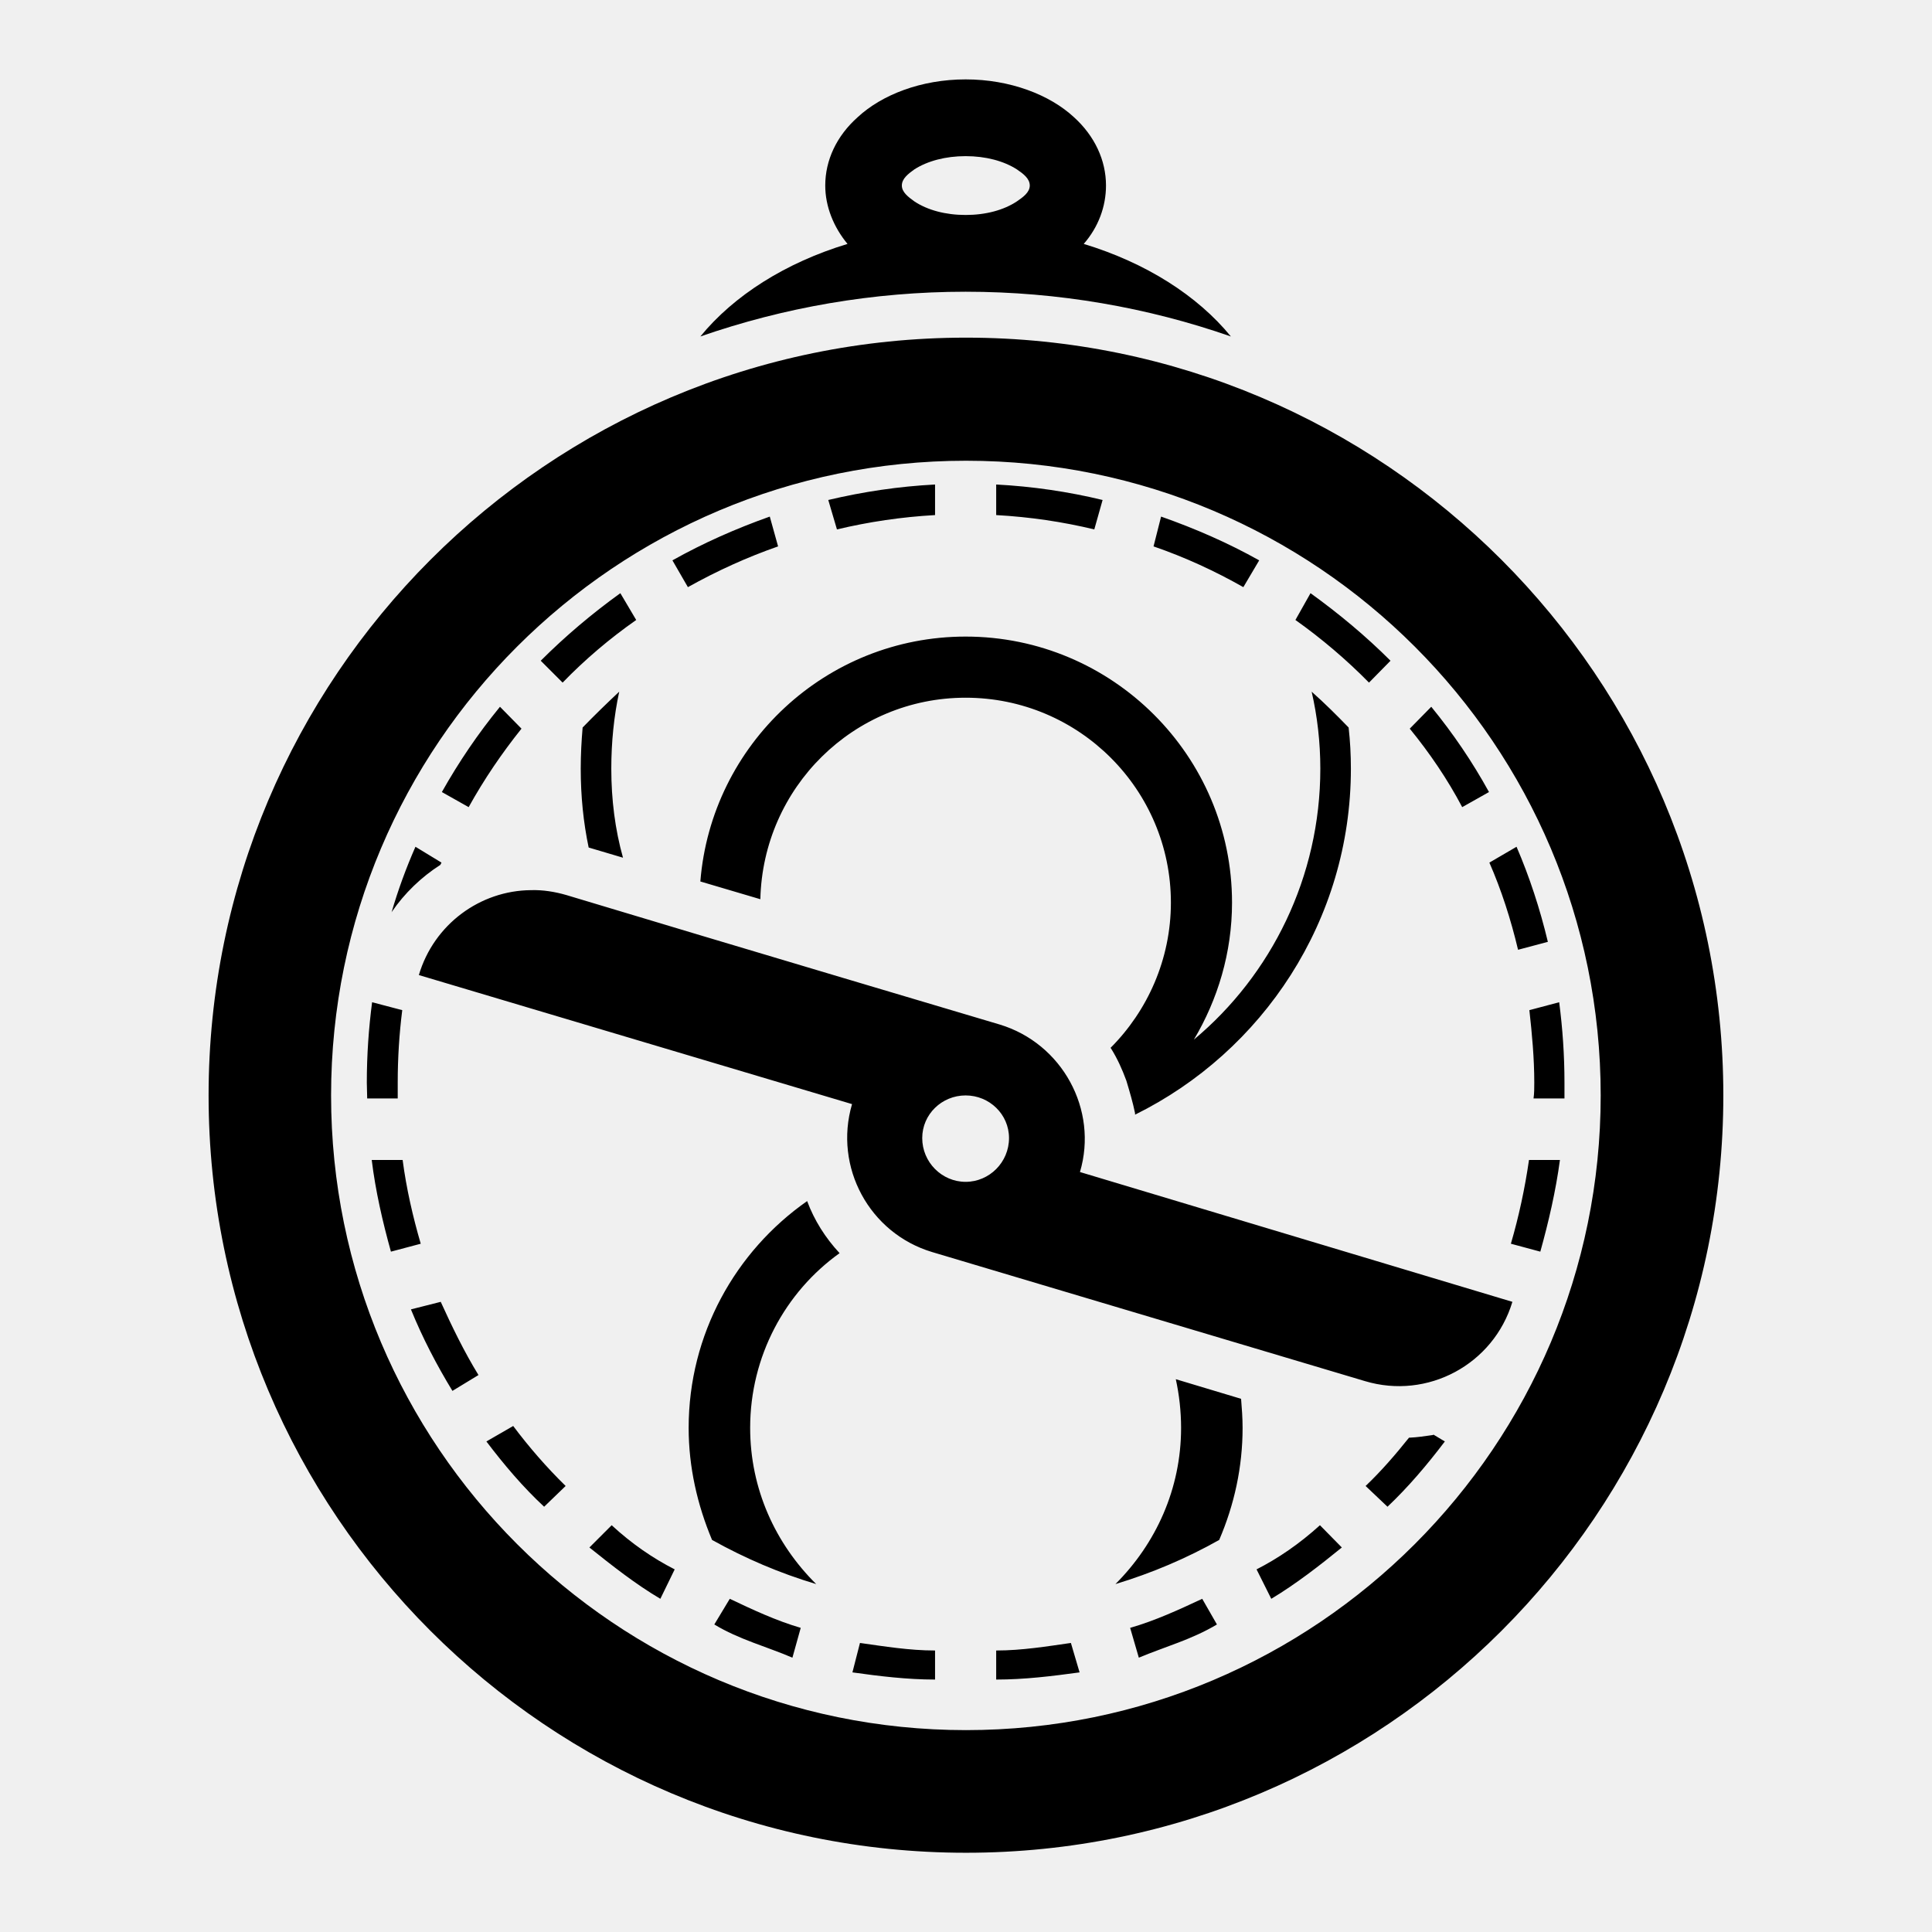
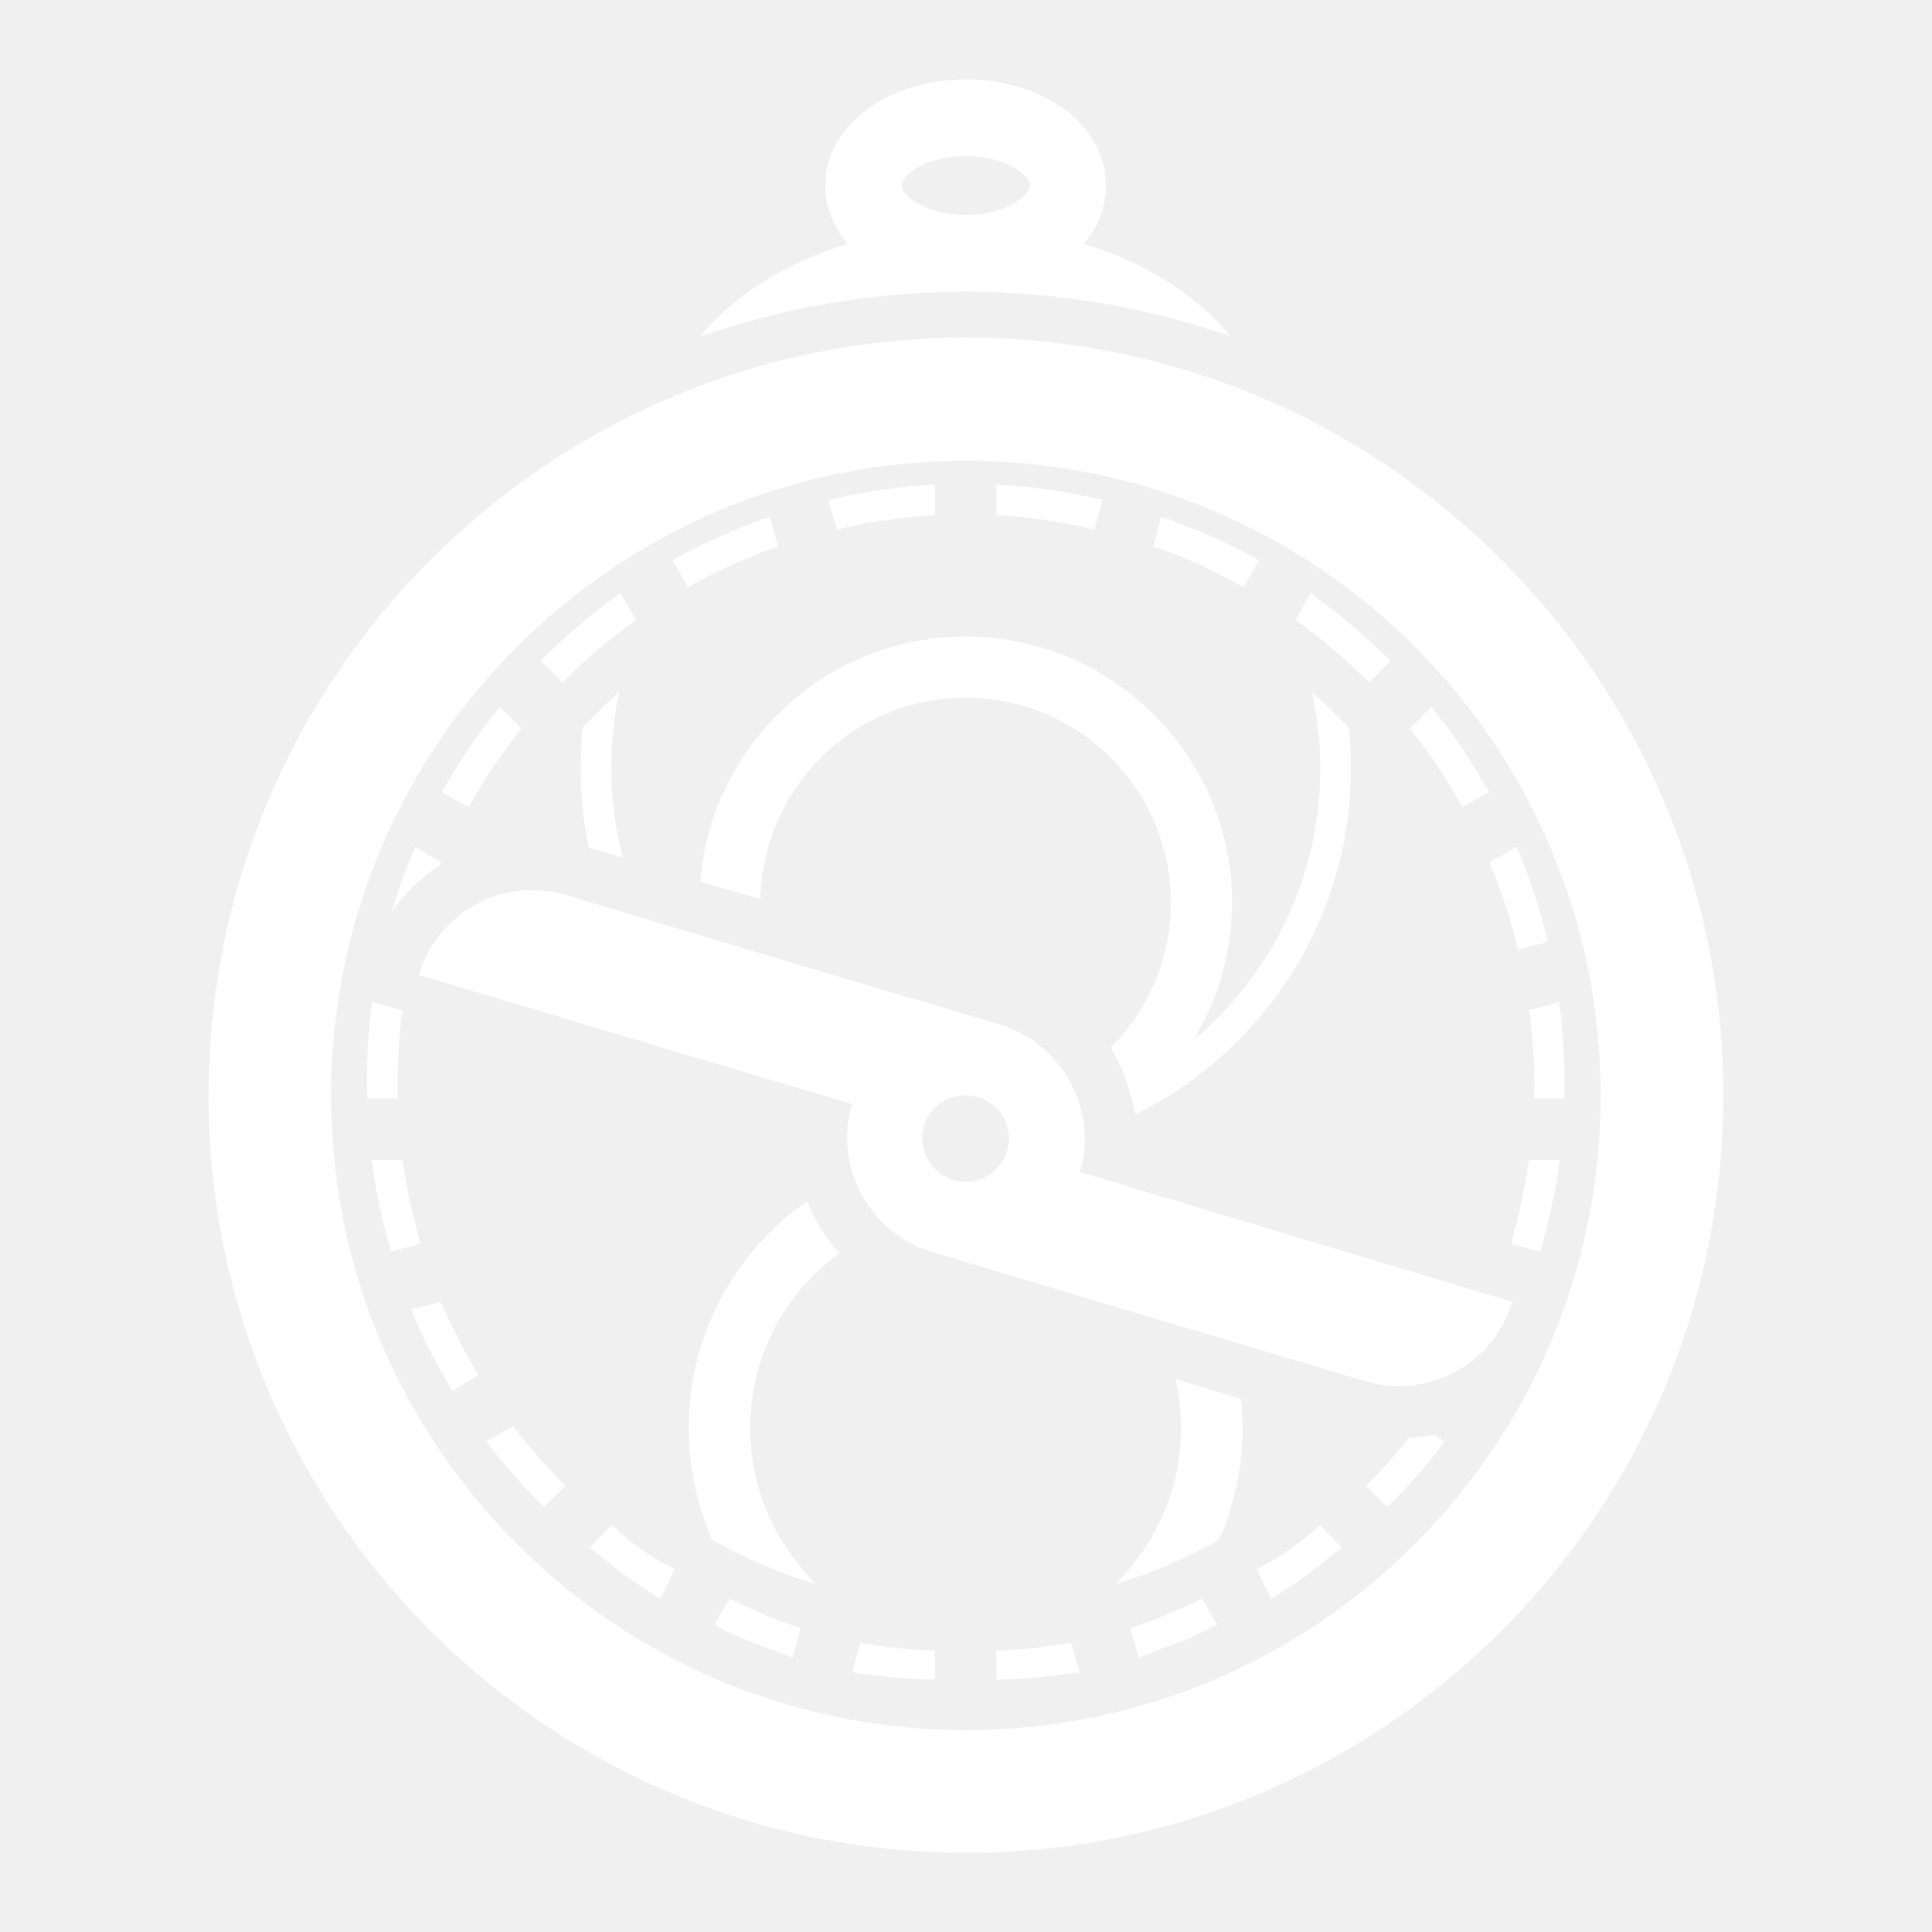
<svg xmlns="http://www.w3.org/2000/svg" viewBox="0 0 512 512" style="height: 512px; width: 512px;">
  <g class="" transform="translate(0,0)" style="">
-     <path d="M255.9 21.04c-11.8 0-22.2 4.08-28.6 10.01-5.6 4.98-8.6 11.41-8.6 18.11 0 5.55 2.2 11.01 5.9 15.48-16.4 4.97-30.1 13.64-39 24.53 22.1-7.67 45.7-11.86 70.3-11.86 24.6 0 48.3 4.19 70.3 11.86-8.9-10.89-22.6-19.56-39-24.53 3.9-4.47 5.9-9.93 5.9-15.48 0-6.7-3-13.13-8.5-18.11-6.4-5.93-16.9-10.01-28.7-10.01zm0 20.34c5.3 0 10.1 1.27 13.6 3.52 1.7 1.16 3.4 2.43 3.4 4.27 0 1.76-1.7 3.03-3.4 4.19-3.5 2.33-8.3 3.61-13.6 3.61-5.3 0-10.1-1.28-13.6-3.61-1.6-1.16-3.3-2.43-3.3-4.19 0-1.84 1.7-3.11 3.3-4.27 3.5-2.25 8.3-3.52 13.6-3.52zm.1 48.1c-110.8 0-200.72 90.02-200.72 200.82S145.2 491 256 491s200.7-89.9 200.7-200.7c0-110.8-89.9-200.82-200.7-200.82zm0 32.62c92.9 0 168.2 75.3 168.2 168.2 0 92.8-75.3 168.2-168.2 168.2-92.9 0-168.26-75.4-168.26-168.2 0-92.9 75.36-168.2 168.26-168.2zm-8.2 6.3c-9.6.5-19 1.9-28.3 4.1l2.3 7.8c8.4-2 17.1-3.3 26-3.8v-8.1zm16.2 0v8.1c9 .5 17.7 1.8 26 3.8l2.2-7.8c-9.1-2.2-18.6-3.6-28.2-4.1zm-60 8.5c-9 3.2-17.6 7-25.8 11.6l4.1 7.1c7.7-4.3 15.6-7.9 23.9-10.8l-2.2-7.9zm103.7 0-2 7.9c8.4 2.9 16.2 6.5 23.8 10.8l4.2-7.1c-8.2-4.6-16.9-8.4-26-11.6zm-143.3 20.3c-7.5 5.4-14.6 11.4-21.1 17.9l5.8 5.8c5.9-6.1 12.5-11.7 19.5-16.6l-4.2-7.1zm182.9 0-4 7.1c6.9 4.9 13.5 10.5 19.5 16.6l5.7-5.8c-6.5-6.5-13.7-12.5-21.2-17.9zm-91.4 11.5c-37 0-67.4 28.6-70.3 64.9l15.9 4.7c.7-29.6 24.7-53.4 54.4-53.4 30.1 0 54.4 24.4 54.4 54.3 0 15-6.2 28.7-16 38.5l.1.1c1.7 2.7 3 5.6 4.1 8.6.9 3 1.7 5.7 2.3 8.6v.4c33.8-16.7 57.2-51.5 57.2-91.7 0-3.8-.2-7.3-.6-10.9-3.2-3.3-6.3-6.4-9.8-9.5 1.5 6.5 2.3 13.4 2.3 20.4 0 28.7-13 54.7-33.5 71.8 6.3-10.6 10.1-23 10.1-36.3 0-38.9-31.7-70.5-70.6-70.5zm-91.8 14.6c-3.3 3.1-6.5 6.2-9.7 9.5-.3 3.6-.5 7.1-.5 10.9 0 7.3.7 14.2 2.1 20.9l9.1 2.7c-2.1-7.5-3.1-15.4-3.1-23.6 0-7 .7-13.9 2.1-20.4zm-31.6 4c-5.8 7.1-10.9 14.6-15.4 22.6l7.1 4c4.1-7.4 8.8-14.3 14-20.8l-5.7-5.8zm246.8 0-5.7 5.8c5.3 6.5 10 13.4 13.9 20.8l7.1-4c-4.4-8-9.5-15.5-15.3-22.6zm-269.2 37.1c-2.5 5.7-4.6 11.4-6.4 17.6l.1-.3c3.4-5 7.9-9.3 12.9-12.5l.3-.6-6.9-4.2zm291.8 0-7.2 4.2c3.2 7.3 5.7 15.1 7.6 23.1l7.9-2.1c-2.1-8.8-4.9-17.3-8.3-25.2zm-261.2 11.5c-13.4.1-25.7 9-29.7 22.5l114.8 34.2c-4.9 16.7 4.6 34.2 21.2 39.2L361.7 366c16.6 5 34.1-4.4 39.1-21l-114.6-34.4c4.9-16.5-4.7-34.1-21.3-39.1 0 0-72.4-21.5-114.8-34.3-3.1-.9-6.3-1.4-9.4-1.3zm-42.09 29.7c-.9 6.9-1.4 14-1.4 21.3 0 1.3.1 2.9.1 4.2h8.09v-4.2c0-6.5.4-12.9 1.2-19.2l-7.99-2.1zm314.59 0-7.9 2.1c.7 6.3 1.3 12.7 1.3 19.2 0 1.3 0 2.9-.2 4.2h8.2v-4.2c0-7.3-.5-14.4-1.4-21.3zm-157.3 24.7c6.3 0 11.5 5 11.5 11.3 0 6.4-5.2 11.6-11.5 11.6s-11.5-5.2-11.5-11.6c0-6.3 5.2-11.3 11.5-11.3zM98.51 307.4c1 8.2 2.89 16.4 5.09 24.3l7.9-2.1c-2.1-7.2-3.8-14.6-4.8-22.2h-8.19zm306.69 0c-1.1 7.6-2.7 15-4.8 22.2l7.8 2.1c2.2-7.9 4.1-16.1 5.2-24.3h-8.2zm-191.3 10.9c-19 13.3-31.4 35.3-31.4 60.1 0 10.4 2.3 20.4 6.2 29.7 8.8 4.9 17.9 8.8 27.6 11.7-10.8-10.7-17.5-25.2-17.5-41.4 0-19 9.3-36 23.7-46.3-3.8-4.1-6.7-8.7-8.6-13.8zM116.8 345l-7.9 2c3.1 7.6 6.8 14.7 11 21.6l6.9-4.2c-3.8-6.2-7-12.8-10-19.4zm194.8 20.5c.9 4.1 1.4 8.5 1.4 12.9 0 16.2-6.7 30.7-17.4 41.4 9.6-2.9 18.8-6.8 27.5-11.7 4-9.3 6.2-19.3 6.2-29.7 0-2.7-.2-5.2-.4-7.7l-17.3-5.2zM136 377.9l-7.1 4.1c4.7 6.2 9.7 12.1 15.3 17.3l5.7-5.5c-5.1-5-9.7-10.3-13.9-15.9zm243.9 2.3-.2.1c-2.1.3-4 .6-6.2.7h-.1c-3.6 4.5-7.3 8.8-11.5 12.8l5.8 5.5c5.5-5.2 10.5-11.1 15.2-17.3l-3-1.8zm-217.8 24-5.9 5.9c6 4.8 12.2 9.7 18.8 13.6l3.8-7.8c-5.7-2.9-11.4-6.8-16.7-11.7zm187.7 0c-5.4 4.9-11.1 8.8-16.8 11.7l3.9 7.8c6.5-3.9 12.8-8.8 18.7-13.6l-5.8-5.9zm-156.4 19.5-4.1 6.8c6.6 4 13.7 5.8 20.7 8.8l2.2-7.9c-6.5-1.9-12.7-4.8-18.8-7.7zm125.2 0c-6.2 2.9-12.5 5.8-19.1 7.7l2.3 7.9c7.2-3 14-4.8 20.7-8.8l-3.9-6.8zm-90.7 11.7-2 7.8c7.1 1 14.5 1.9 21.9 1.9v-7.7c-6.8 0-13.5-1.1-19.9-2zm55.9 0c-6.3.9-13 2-19.8 2v7.7c7.5 0 14.8-.9 22.1-1.9l-2.3-7.8z" fill="#000000" fill-opacity="1" />
+     <path d="M255.9 21.04c-11.8 0-22.2 4.08-28.6 10.01-5.6 4.98-8.6 11.41-8.6 18.11 0 5.55 2.2 11.01 5.9 15.48-16.4 4.97-30.1 13.64-39 24.53 22.1-7.67 45.7-11.86 70.3-11.86 24.6 0 48.3 4.19 70.3 11.86-8.9-10.89-22.6-19.56-39-24.53 3.9-4.47 5.9-9.93 5.9-15.48 0-6.7-3-13.13-8.5-18.11-6.4-5.93-16.9-10.01-28.7-10.01zm0 20.34c5.3 0 10.1 1.27 13.6 3.52 1.7 1.16 3.4 2.43 3.4 4.27 0 1.76-1.7 3.03-3.4 4.19-3.5 2.33-8.3 3.61-13.6 3.61-5.3 0-10.1-1.28-13.6-3.61-1.6-1.16-3.3-2.43-3.3-4.19 0-1.84 1.7-3.11 3.3-4.27 3.5-2.25 8.3-3.52 13.6-3.52zm.1 48.1c-110.8 0-200.72 90.02-200.72 200.82S145.2 491 256 491s200.7-89.9 200.7-200.7c0-110.8-89.9-200.82-200.7-200.82zm0 32.62c92.9 0 168.2 75.3 168.2 168.2 0 92.8-75.3 168.2-168.2 168.2-92.9 0-168.26-75.4-168.26-168.2 0-92.9 75.36-168.2 168.26-168.2zm-8.2 6.3c-9.6.5-19 1.9-28.3 4.1l2.3 7.8c8.4-2 17.1-3.3 26-3.8v-8.1zm16.2 0v8.1c9 .5 17.7 1.8 26 3.8l2.2-7.8c-9.1-2.2-18.6-3.6-28.2-4.1zm-60 8.5c-9 3.2-17.6 7-25.8 11.6l4.1 7.1c7.7-4.3 15.6-7.9 23.9-10.8l-2.2-7.9zm103.7 0-2 7.9c8.4 2.9 16.2 6.5 23.8 10.8l4.2-7.1c-8.2-4.6-16.9-8.4-26-11.6zm-143.3 20.3c-7.5 5.4-14.6 11.4-21.1 17.9l5.8 5.8c5.9-6.1 12.5-11.7 19.5-16.6l-4.2-7.1zm182.9 0-4 7.1c6.9 4.9 13.5 10.5 19.5 16.6l5.7-5.8c-6.5-6.5-13.7-12.5-21.2-17.9zm-91.4 11.5c-37 0-67.4 28.6-70.3 64.9l15.9 4.7c.7-29.6 24.7-53.4 54.4-53.4 30.1 0 54.4 24.4 54.4 54.3 0 15-6.2 28.7-16 38.5l.1.1c1.7 2.7 3 5.6 4.1 8.6.9 3 1.7 5.7 2.3 8.6v.4c33.8-16.7 57.2-51.5 57.2-91.7 0-3.8-.2-7.3-.6-10.9-3.2-3.3-6.3-6.4-9.8-9.5 1.5 6.5 2.3 13.4 2.3 20.4 0 28.7-13 54.7-33.5 71.8 6.3-10.6 10.1-23 10.1-36.3 0-38.9-31.7-70.5-70.6-70.5zm-91.8 14.6c-3.3 3.1-6.5 6.2-9.7 9.5-.3 3.6-.5 7.1-.5 10.9 0 7.3.7 14.2 2.1 20.9l9.1 2.7c-2.1-7.5-3.1-15.4-3.1-23.6 0-7 .7-13.9 2.1-20.4zm-31.6 4c-5.8 7.1-10.9 14.6-15.4 22.6l7.1 4c4.1-7.4 8.8-14.3 14-20.8l-5.7-5.8zm246.8 0-5.7 5.8c5.3 6.5 10 13.4 13.9 20.8l7.1-4c-4.4-8-9.5-15.5-15.3-22.6zm-269.2 37.1c-2.5 5.7-4.6 11.4-6.4 17.6l.1-.3c3.4-5 7.9-9.3 12.9-12.5l.3-.6-6.9-4.2zm291.8 0-7.2 4.2c3.2 7.3 5.7 15.1 7.6 23.1l7.9-2.1c-2.1-8.8-4.9-17.3-8.3-25.2zm-261.2 11.5c-13.4.1-25.7 9-29.7 22.5l114.8 34.2c-4.9 16.7 4.6 34.2 21.2 39.2L361.7 366c16.6 5 34.1-4.4 39.1-21l-114.6-34.4c4.9-16.5-4.7-34.1-21.3-39.1 0 0-72.4-21.5-114.8-34.3-3.1-.9-6.3-1.4-9.4-1.3zm-42.09 29.7c-.9 6.9-1.4 14-1.4 21.3 0 1.3.1 2.9.1 4.2h8.09v-4.2c0-6.5.4-12.9 1.2-19.2l-7.99-2.1zm314.59 0-7.9 2.1c.7 6.3 1.3 12.7 1.3 19.2 0 1.3 0 2.9-.2 4.2h8.2v-4.2c0-7.3-.5-14.4-1.4-21.3zm-157.3 24.7c6.3 0 11.5 5 11.5 11.3 0 6.4-5.2 11.6-11.5 11.6s-11.5-5.2-11.5-11.6c0-6.3 5.2-11.3 11.5-11.3zM98.51 307.4c1 8.2 2.89 16.4 5.09 24.3l7.9-2.1c-2.1-7.2-3.8-14.6-4.8-22.2h-8.19zm306.69 0c-1.1 7.6-2.7 15-4.8 22.2l7.8 2.1c2.2-7.9 4.1-16.1 5.2-24.3h-8.2zm-191.3 10.9c-19 13.3-31.4 35.3-31.4 60.1 0 10.4 2.3 20.4 6.2 29.7 8.8 4.9 17.9 8.8 27.6 11.7-10.8-10.7-17.5-25.2-17.5-41.4 0-19 9.3-36 23.7-46.3-3.8-4.1-6.7-8.7-8.6-13.8zM116.8 345l-7.9 2c3.1 7.6 6.8 14.7 11 21.6l6.9-4.2c-3.8-6.2-7-12.8-10-19.4zm194.8 20.5c.9 4.1 1.4 8.5 1.4 12.9 0 16.2-6.7 30.7-17.4 41.4 9.6-2.9 18.8-6.8 27.5-11.7 4-9.3 6.2-19.3 6.2-29.7 0-2.7-.2-5.2-.4-7.7l-17.3-5.2zM136 377.9l-7.1 4.1c4.7 6.2 9.7 12.1 15.3 17.3l5.7-5.5c-5.1-5-9.7-10.3-13.9-15.9zm243.9 2.3-.2.1c-2.1.3-4 .6-6.2.7h-.1c-3.6 4.5-7.3 8.8-11.5 12.8l5.8 5.5c5.5-5.2 10.5-11.1 15.2-17.3l-3-1.8zm-217.8 24-5.9 5.9c6 4.8 12.2 9.7 18.8 13.6l3.8-7.8c-5.7-2.9-11.4-6.8-16.7-11.7zm187.7 0c-5.4 4.9-11.1 8.8-16.8 11.7l3.9 7.8c6.5-3.9 12.8-8.8 18.7-13.6l-5.8-5.9zm-156.4 19.5-4.1 6.8c6.6 4 13.7 5.8 20.7 8.8l2.2-7.9c-6.5-1.9-12.7-4.8-18.8-7.7zm125.2 0c-6.2 2.9-12.5 5.8-19.1 7.7l2.3 7.9c7.2-3 14-4.8 20.7-8.8l-3.9-6.8zm-90.7 11.7-2 7.8c7.1 1 14.5 1.9 21.9 1.9v-7.7c-6.8 0-13.5-1.1-19.9-2zm55.9 0c-6.3.9-13 2-19.8 2v7.7c7.5 0 14.8-.9 22.1-1.9l-2.3-7.8z" fill="#ffffff" fill-opacity="1" />
  </g>
</svg>
